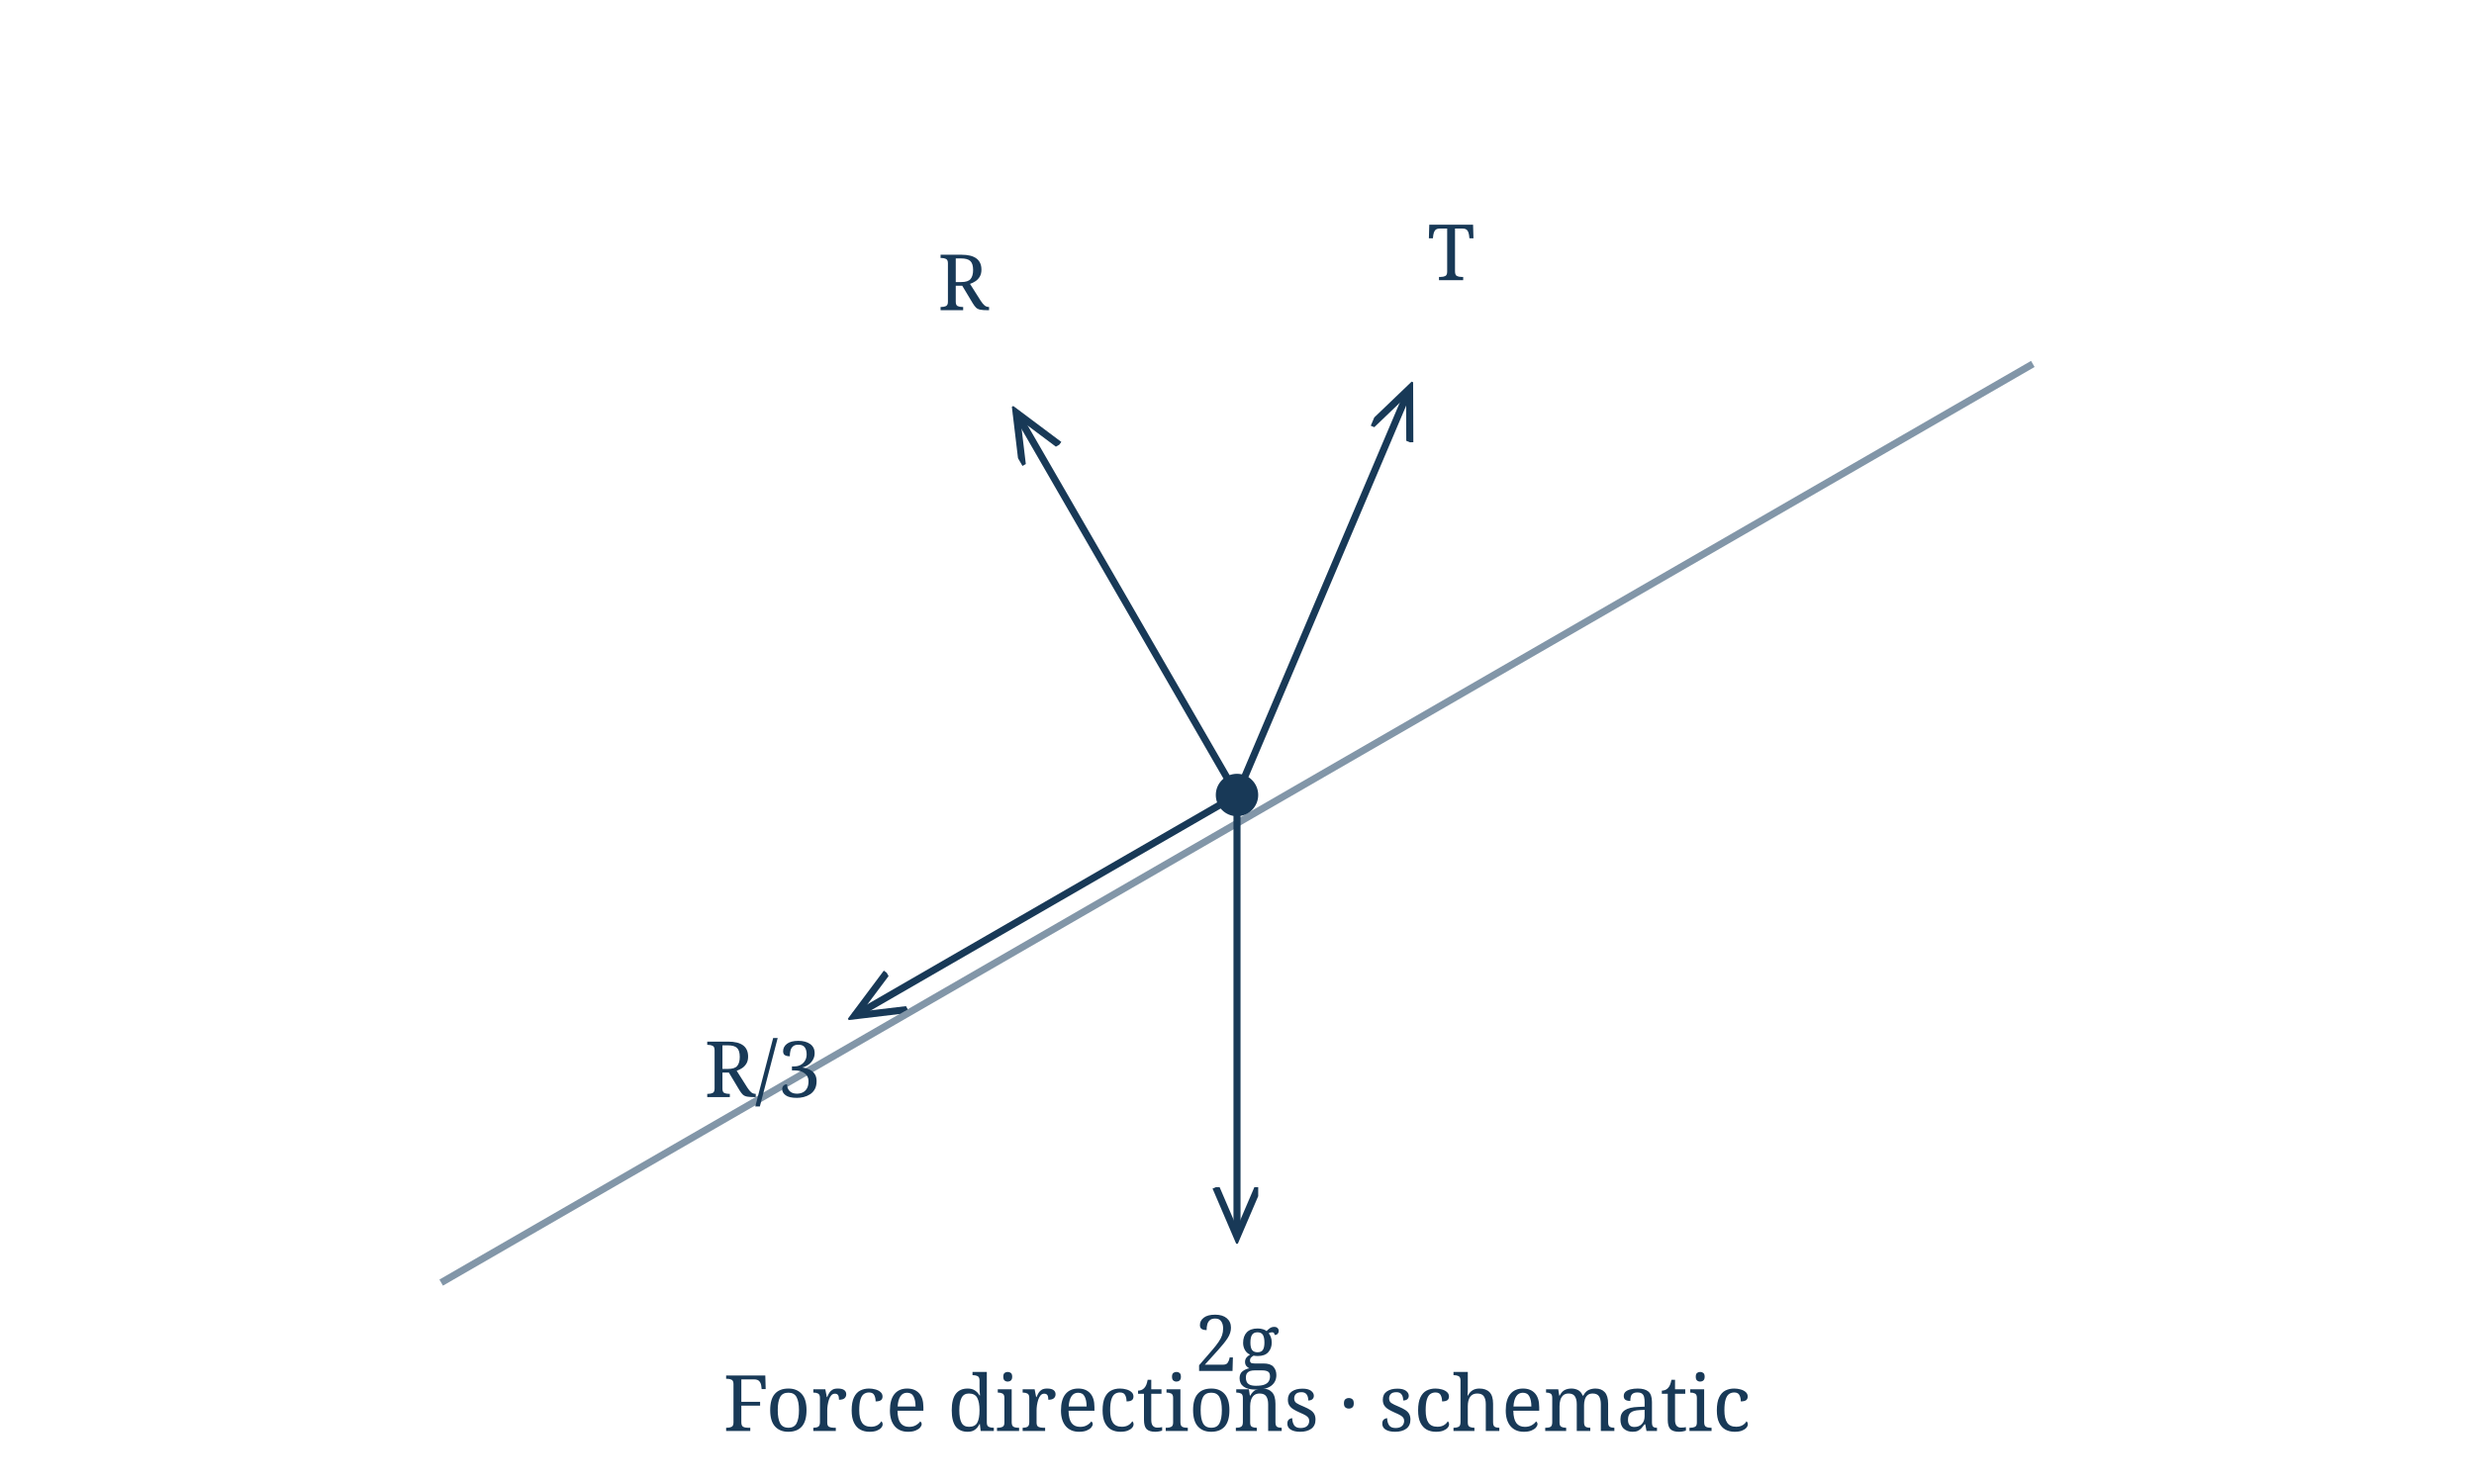
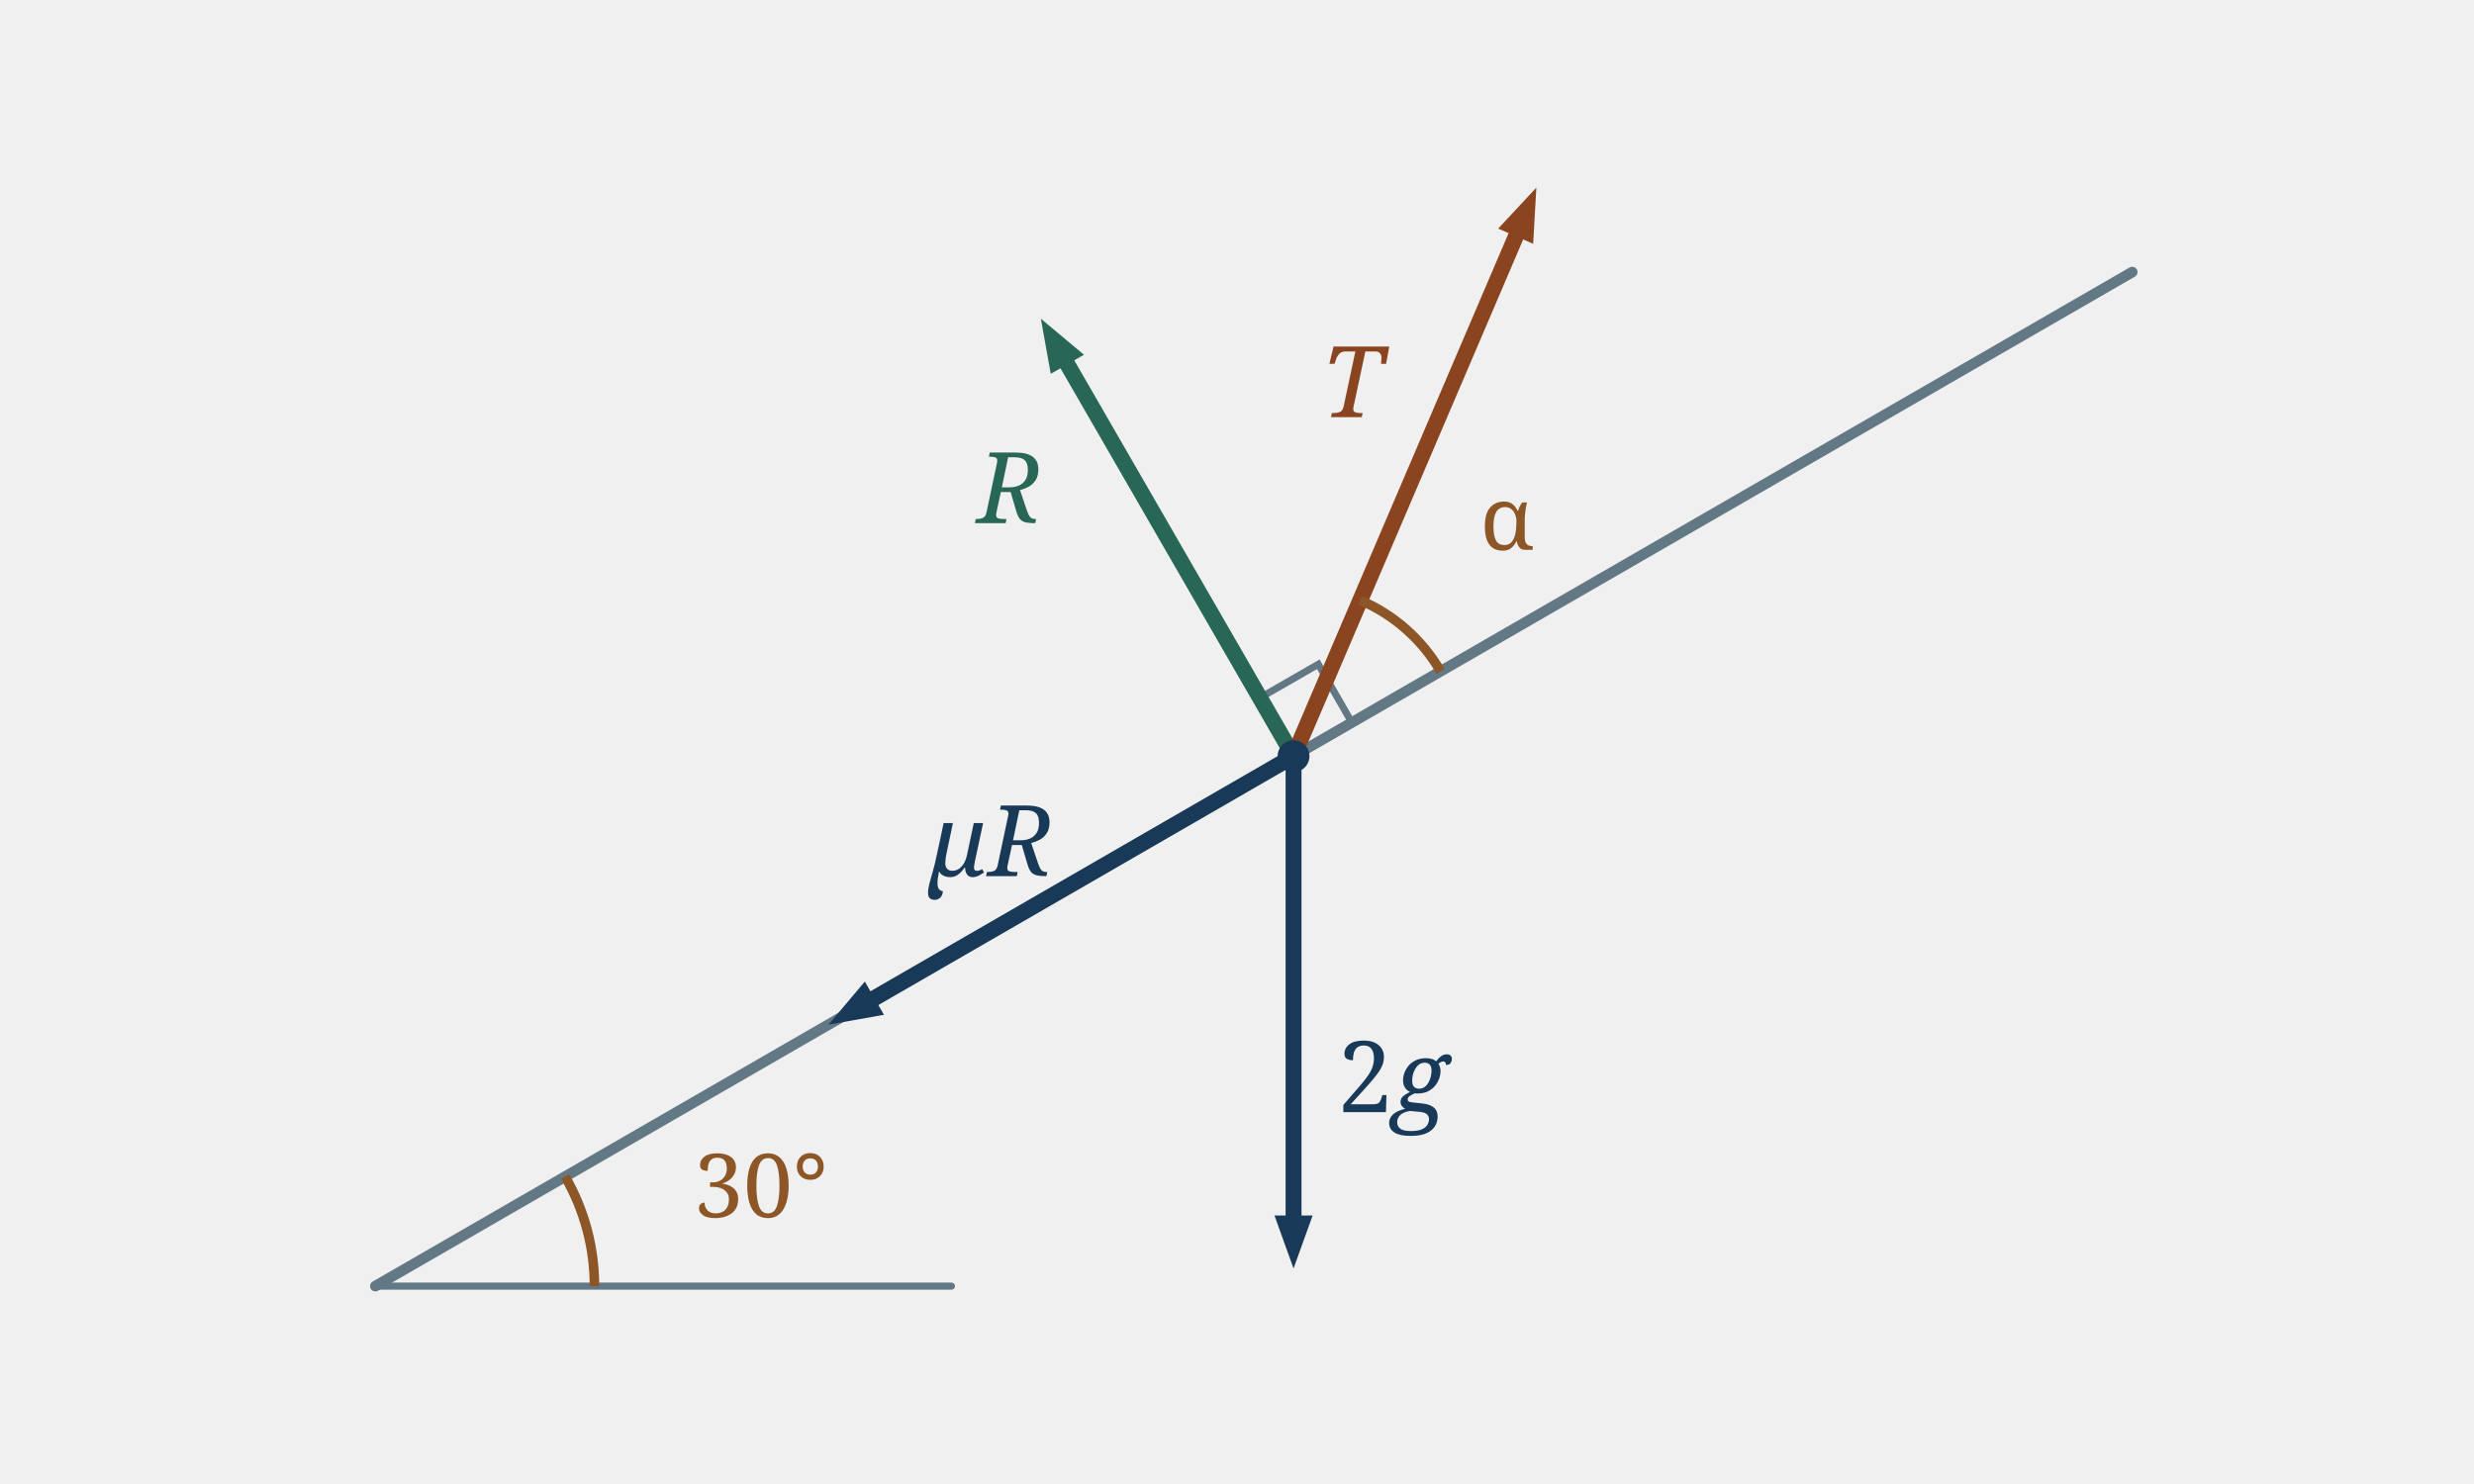
- <svg xmlns="http://www.w3.org/2000/svg" viewBox="0 0 700 420">
-   <defs>
-     <marker id="a" markerWidth="8" markerHeight="8" refX="7" refY="3" orient="auto">
-       <path d="M0 0L7 3L0 6" fill="none" stroke="#183957" />
-     </marker>
-   </defs>
-   <rect width="700" height="420" fill="white" />
-   <g font-family="Georgia,serif" font-size="22" fill="#183957" stroke-width="2">
-     <path d="M124.83 363.00L575.17 103.00" fill="none" stroke="#8296a8" />
-     <path d="M350.00 225.00L398.84 109.94" fill="none" stroke="#183957" marker-end="url(#a)" />
-     <text x="410.6" y="79.3" text-anchor="middle">T</text>
-     <path d="M350.00 225.00L241.75 287.50" fill="none" stroke="#183957" marker-end="url(#a)" />
-     <text x="215.8" y="310.5" text-anchor="middle">R/3</text>
-     <path d="M350.00 225.00L287.50 116.75" fill="none" stroke="#183957" marker-end="url(#a)" />
-     <text x="272.5" y="87.8" text-anchor="middle">R</text>
-     <path d="M350.00 225.00L350.00 350.00" fill="none" stroke="#183957" marker-end="url(#a)" />
-     <text x="350.0" y="388.0" text-anchor="middle">2g</text>
-     <circle cx="350" cy="225" r="6" fill="#183957" />
-     <text x="350.0" y="405.0" text-anchor="middle">Force directions · schematic</text>
-   </g>
+ <svg xmlns="http://www.w3.org/2000/svg" viewBox="0 0 700 420" role="img">
+   <path d="M106.2 364.0 L603.3 77.0" fill="none" stroke="#637885" stroke-width="3" stroke-linecap="round" />
+   <path d="M106.2 364.0 L269.2 364.0" fill="none" stroke="#637885" stroke-width="2" stroke-linecap="round" />
+   <path d="M168.2 364.0 A62 62 0 0 0 159.9 333.0" fill="none" stroke="#8d5627" stroke-width="2.7" />
+   <path d="M382.5 204.5 L373.0 188.0 L356.5 197.5" stroke="#637885" stroke-width="2" fill="none" />
+   <path d="M366.0 214.0 L302.0 103.1" fill="none" stroke="#286656" stroke-width="4.5" stroke-linecap="round" />
+   <path d="M294.5 90.2 L297.3 105.8 L306.7 100.4 Z" fill="#286656" />
+   <path d="M366.0 214.0 L366.0 344.0" fill="none" stroke="#183957" stroke-width="4.5" stroke-linecap="round" />
+   <path d="M366.0 359.0 L371.4 344.0 L360.6 344.0 Z" fill="#183957" />
+   <path d="M366.0 214.0 L428.9 66.9" fill="none" stroke="#8a4520" stroke-width="4.5" stroke-linecap="round" />
+   <path d="M434.7 53.1 L423.9 64.7 L433.8 69.0 Z" fill="#8a4520" />
+   <path d="M366.0 214.0 L247.4 282.5" fill="none" stroke="#183957" stroke-width="4.5" stroke-linecap="round" />
+   <path d="M234.4 290.0 L250.1 287.2 L244.7 277.8 Z" fill="#183957" />
+   <path d="M407.6 190.0 A48 48 0 0 0 384.9 169.9" fill="none" stroke="#8d5627" stroke-width="2.7" />
+   <circle cx="366" cy="214" r="4.5" fill="#183957" />
+   <text x="215.3" y="334.8" text-anchor="middle" dominant-baseline="central" font-family="Georgia, serif" font-size="25" fill="#8d5627">30°</text>
+   <text x="285.7" y="137.2" text-anchor="middle" dominant-baseline="central" font-family="Georgia, serif" font-size="28" fill="#286656">
+     <tspan font-style="italic">R</tspan>
+   </text>
+   <text x="394.0" y="303.9" text-anchor="middle" dominant-baseline="central" font-family="Georgia, serif" font-size="28" fill="#183957">2<tspan font-style="italic">g</tspan>
+   </text>
+   <text x="382.6" y="107.2" text-anchor="middle" dominant-baseline="central" font-family="Georgia, serif" font-size="28" fill="#8a4520">
+     <tspan font-style="italic">T</tspan>
+   </text>
+   <text x="280.4" y="237.1" text-anchor="middle" dominant-baseline="central" font-family="Georgia, serif" font-size="28" fill="#183957">
+     <tspan font-style="italic">μR</tspan>
+   </text>
+   <text x="426.4" y="145.9" text-anchor="middle" dominant-baseline="central" font-family="Georgia, serif" font-size="25" fill="#8d5627">α</text>
</svg>
